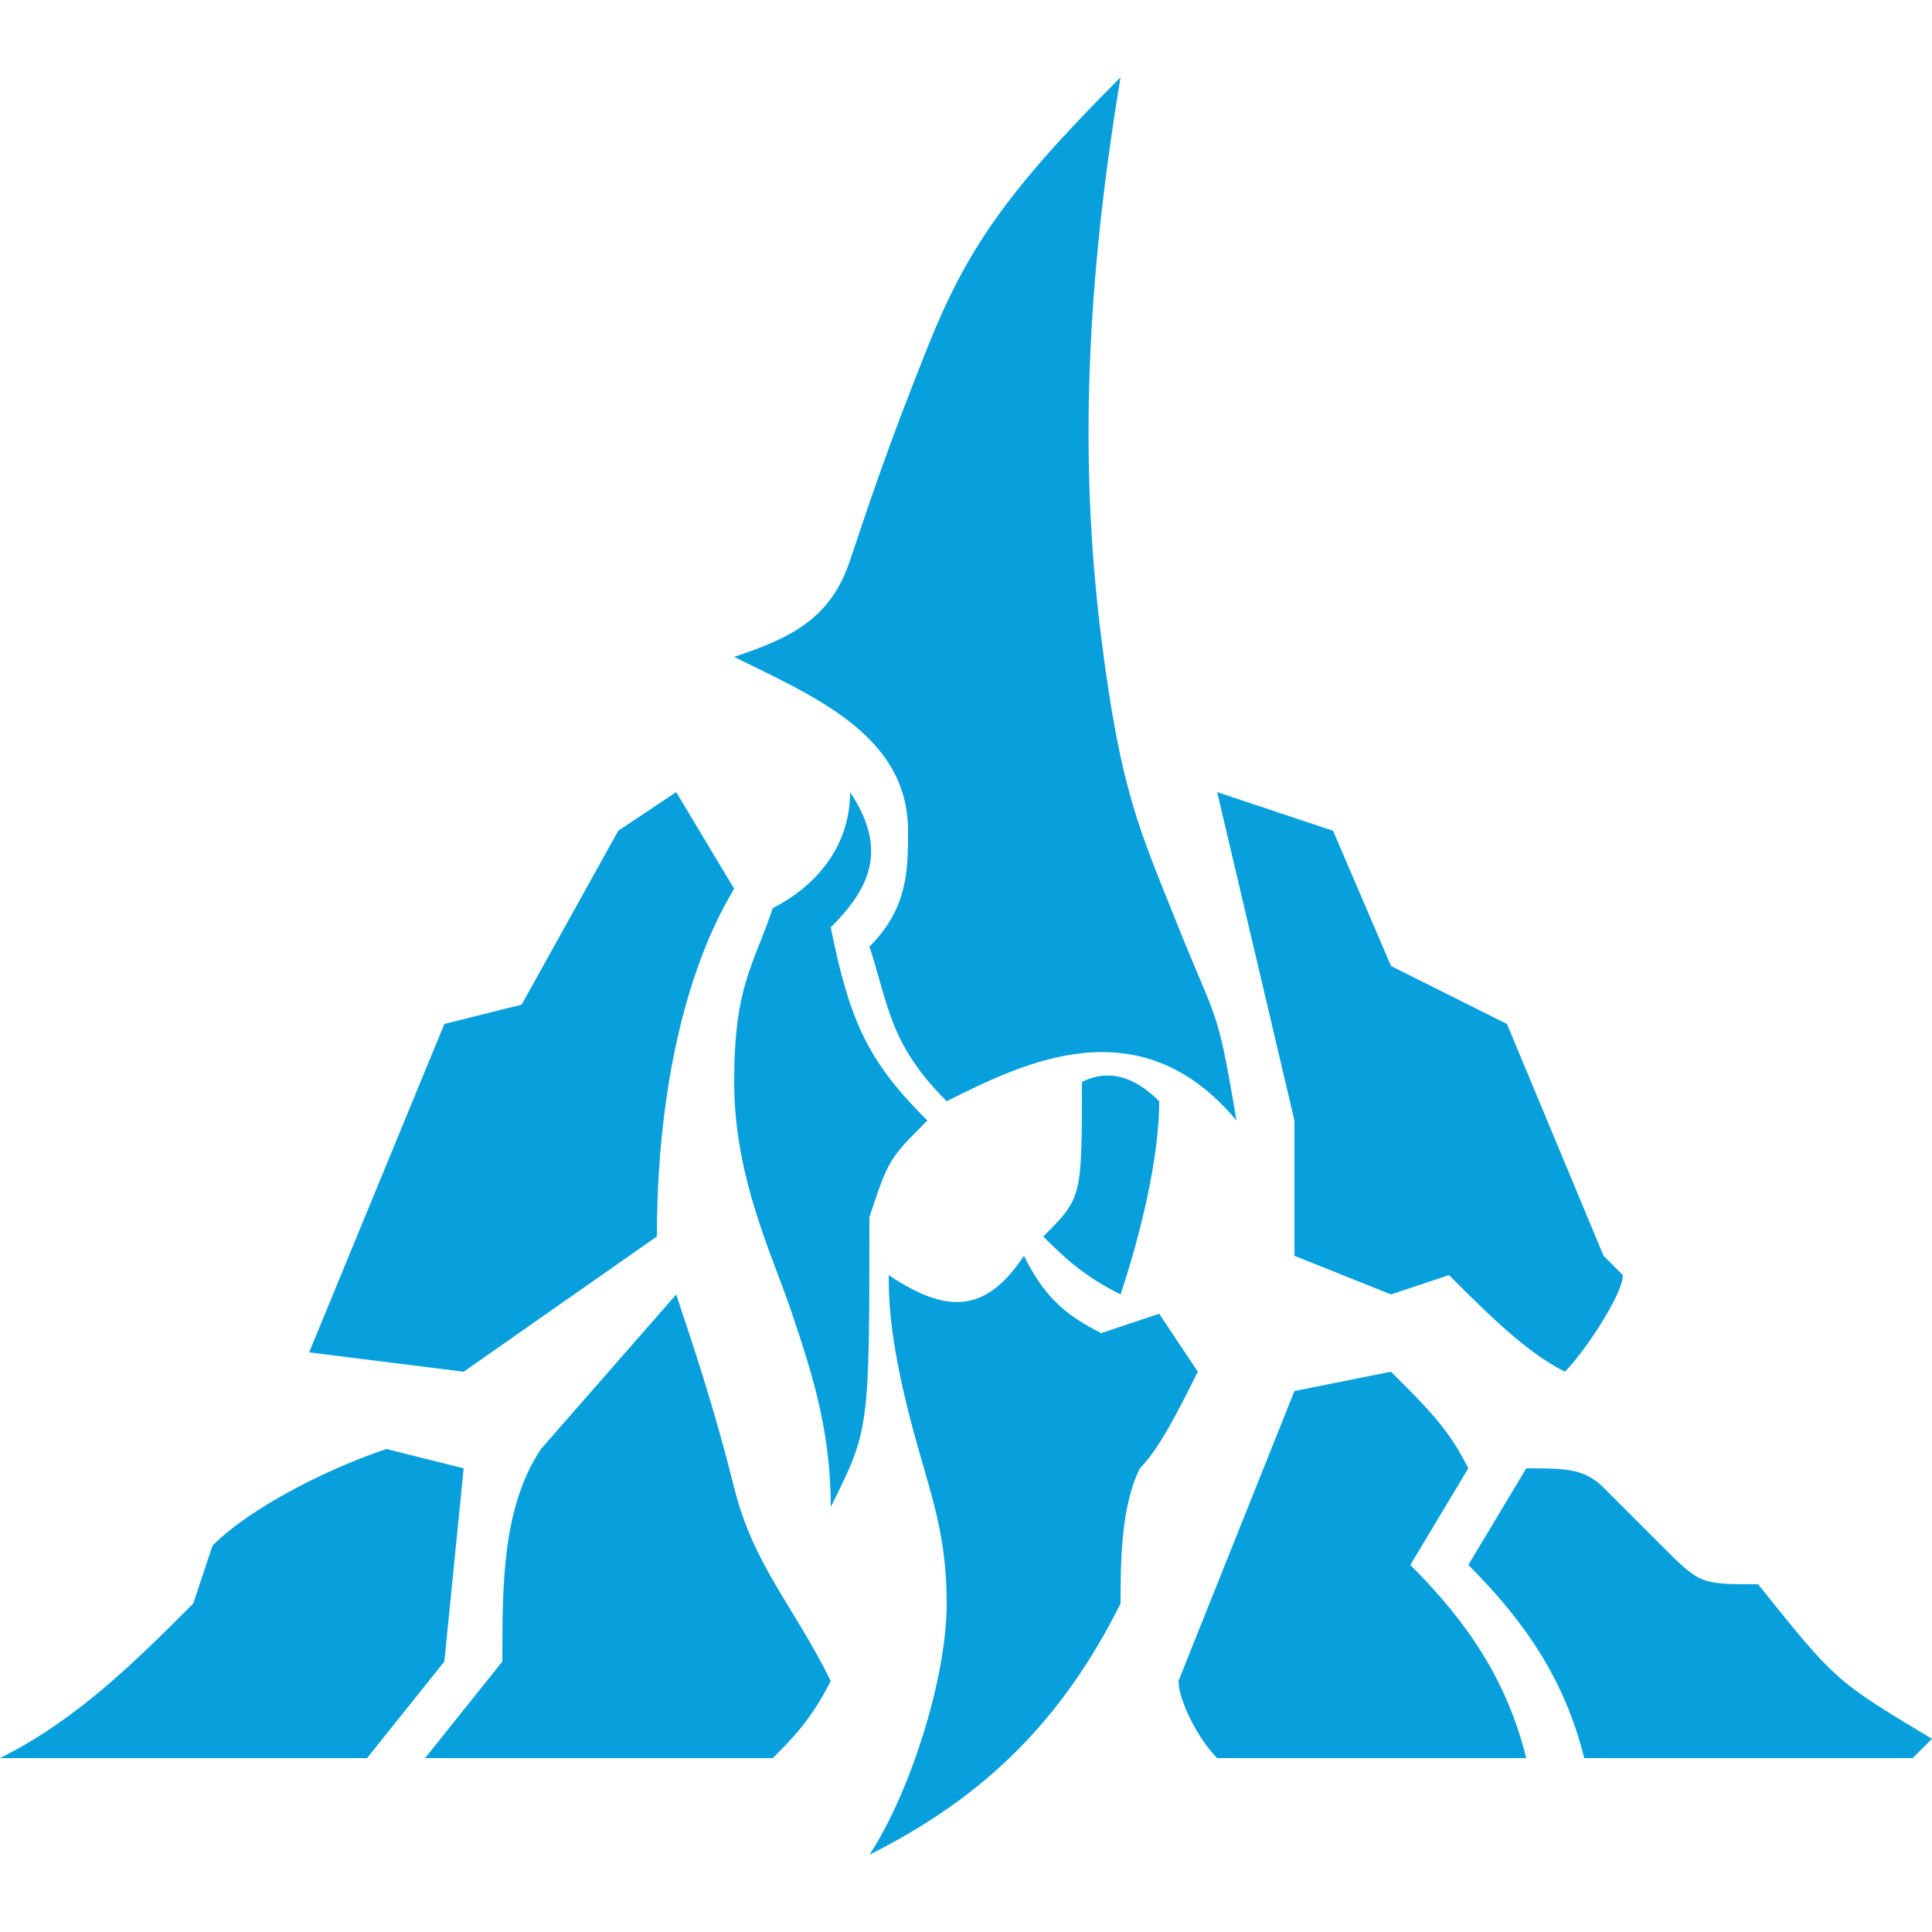
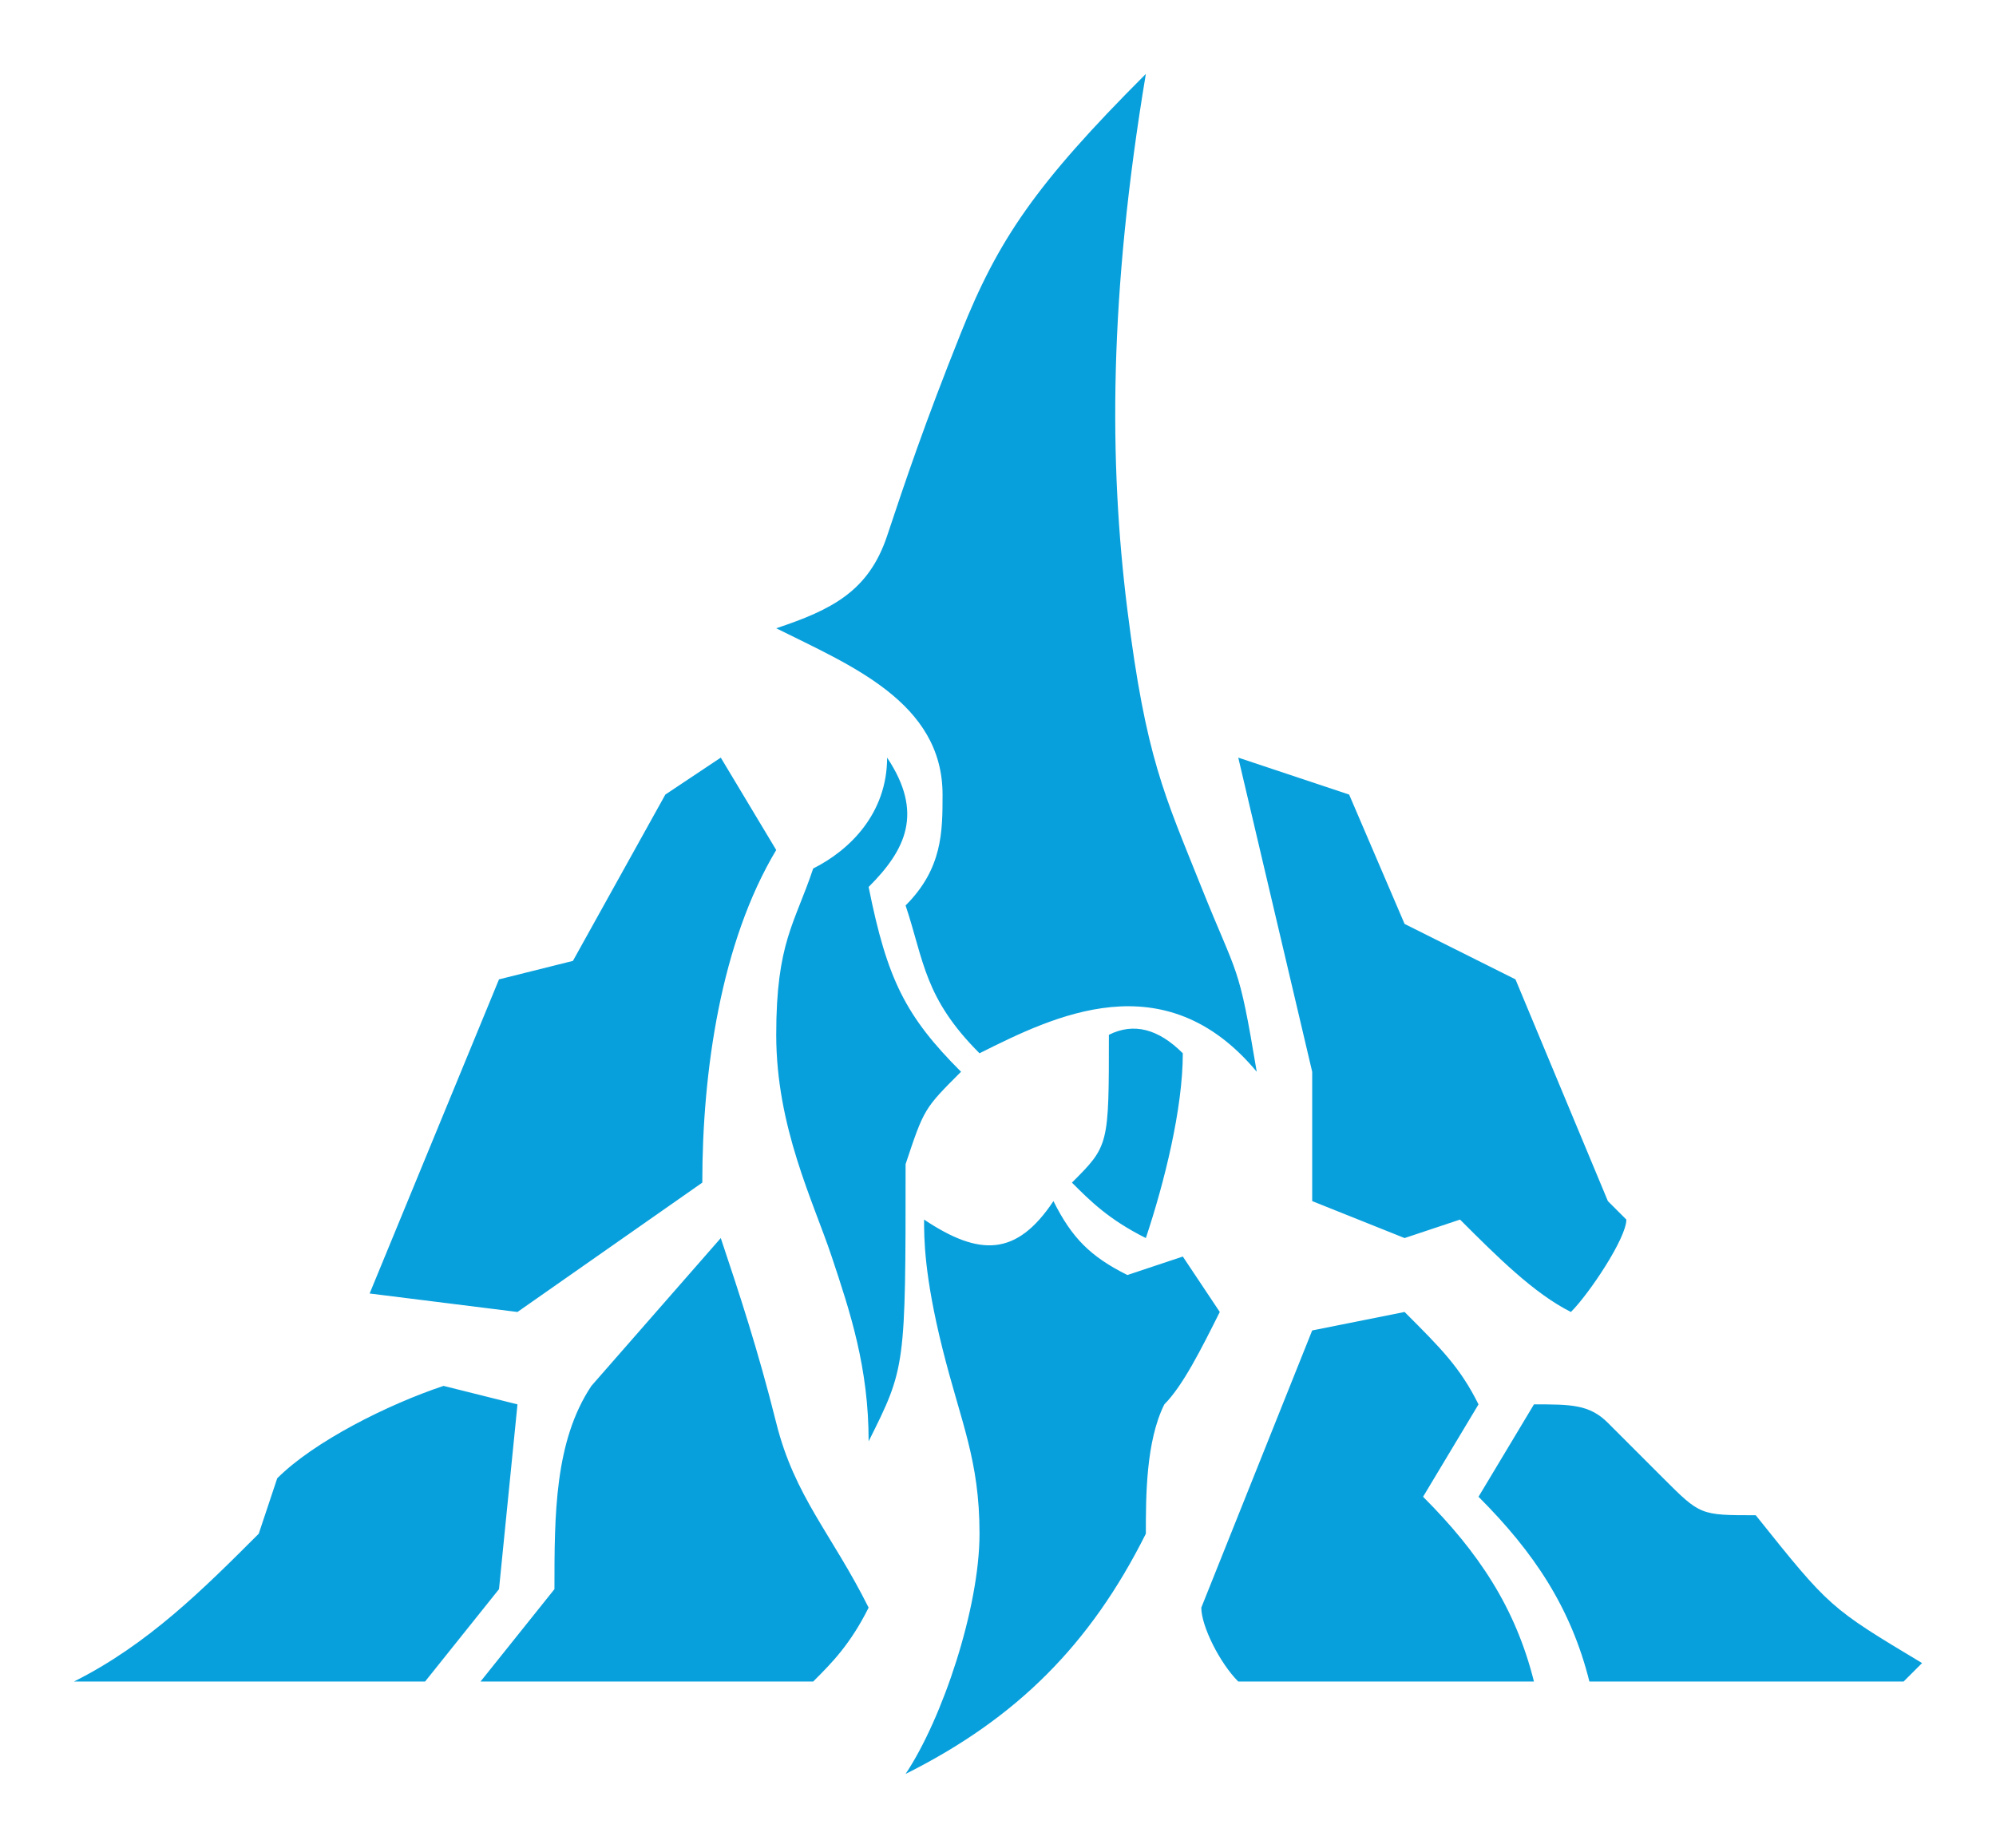
- <svg xmlns="http://www.w3.org/2000/svg" viewBox="0 0 100 100">
+ <svg xmlns="http://www.w3.org/2000/svg" viewBox="-4 0 108 100" preserveAspectRatio="xMidYMid meet">
  <path fill="#08A0DC" d="M58 4c-2 12-2 21-1 29s2 10 4 15 2 4 3 10c-5-6-11-3-15-1-3-3-3-5-4-8 2-2 2-4 2-6 0-5-5-7-9-9 3-1 5-2 6-5s2-6 4-11 4-8 10-14m5 37 6 2 3 7 6 3 5 12 1 1c0 1-2 4-3 5-2-1-4-3-6-5l-3 1-5-2V58ZM79 76c2 0 3 0 4 1l3 3c2 2 2 2 5 2 4 5 4 5 9 8l-1 1H82c-1-4-3-7-6-10ZM67 72l5-1c2 2 3 3 4 5l-3 5c3 3 5 6 6 10H63c-1-1-2-3-2-4Zm-5-1c-1 2-2 4-3 5-1 2-1 5-1 7-3 6-7 10-13 13 2-3 4-9 4-13s-1-6-2-10-1-6-1-7c3 2 5 2 7-1 1 2 2 3 4 4l3-1ZM26 86c0-4 0-8 2-11l7-8c1 3 2 6 3 10s3 6 5 10c-1 2-2 3-3 4H22M0 91c4-2 7-5 10-8l1-3c2-2 6-4 9-5l4 1-1 10-4 5ZM16 70l7-17 4-1 5-9 3-2 3 5c-3 5-4 12-4 18L24 71ZM43 48c1 5 2 7 5 10-2 2-2 2-3 5 0 11 0 11-2 15 0-4-1-7-2-10s-3-7-3-12 1-6 2-9c2-1 4-3 4-6 2 3 1 5-1 7m13 8q2-1 4 1c0 3-1 7-2 10-2-1-3-2-4-3 2-2 2-2 2-8" />
</svg>
